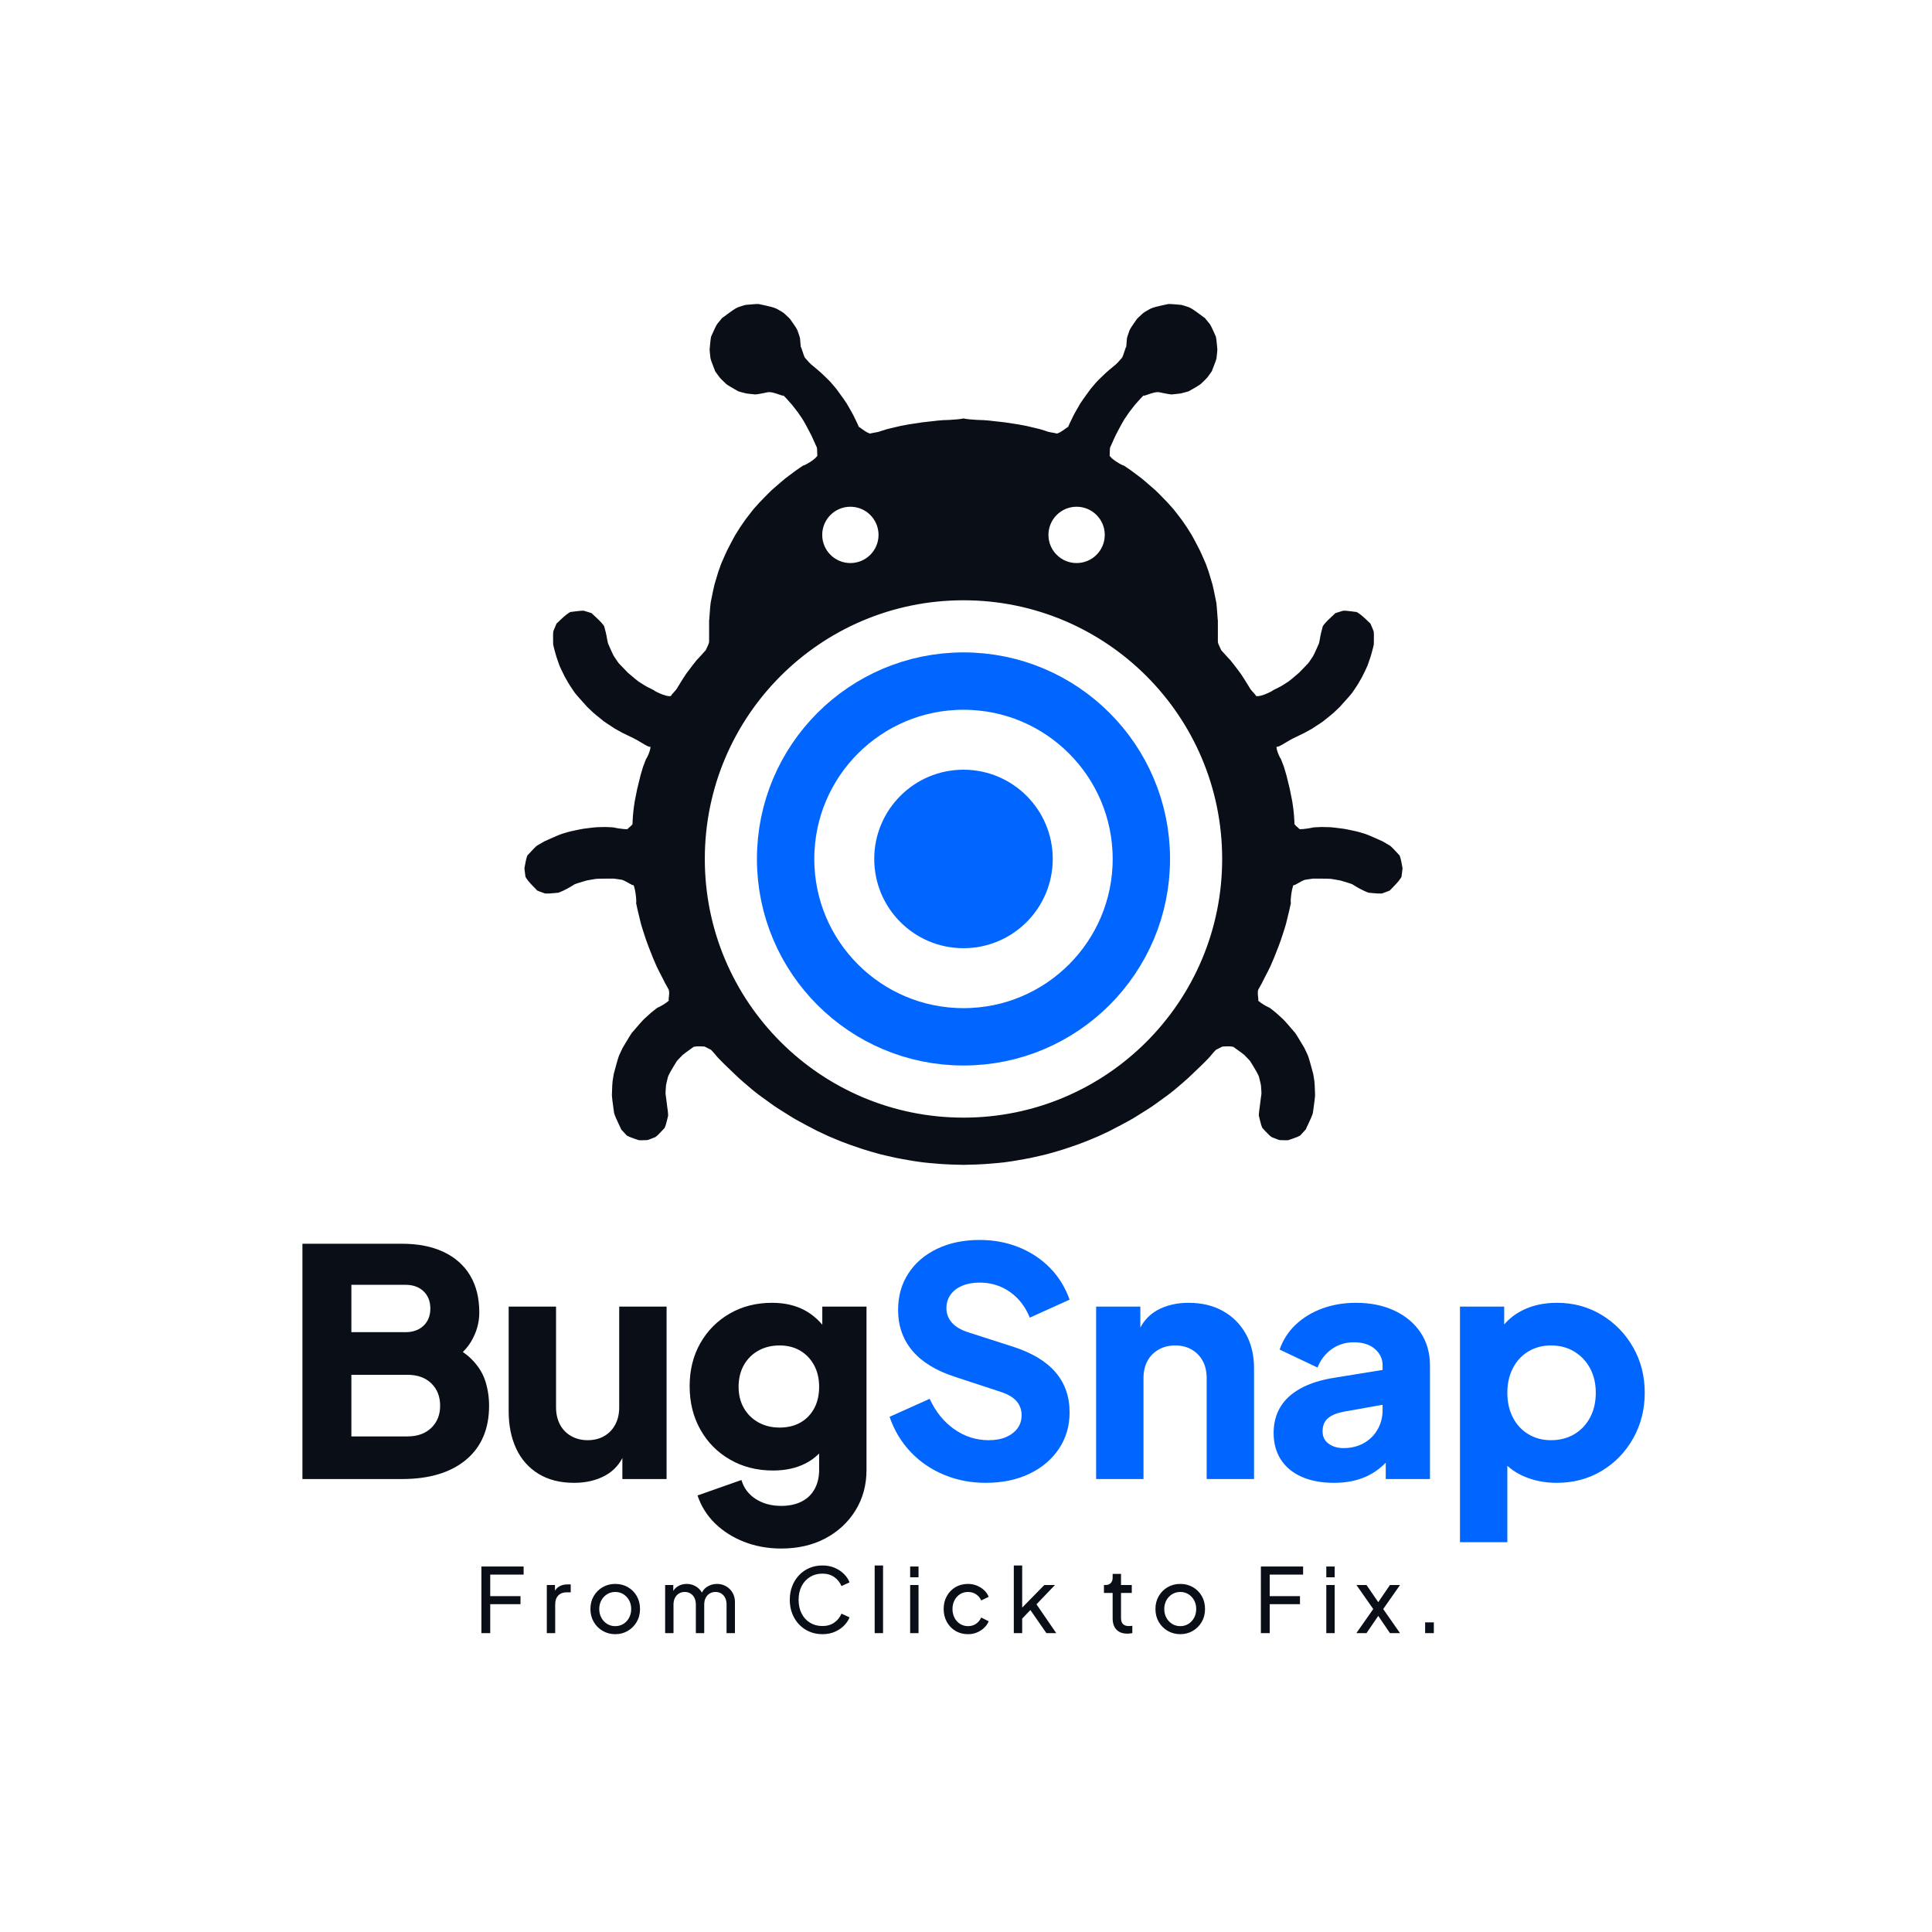
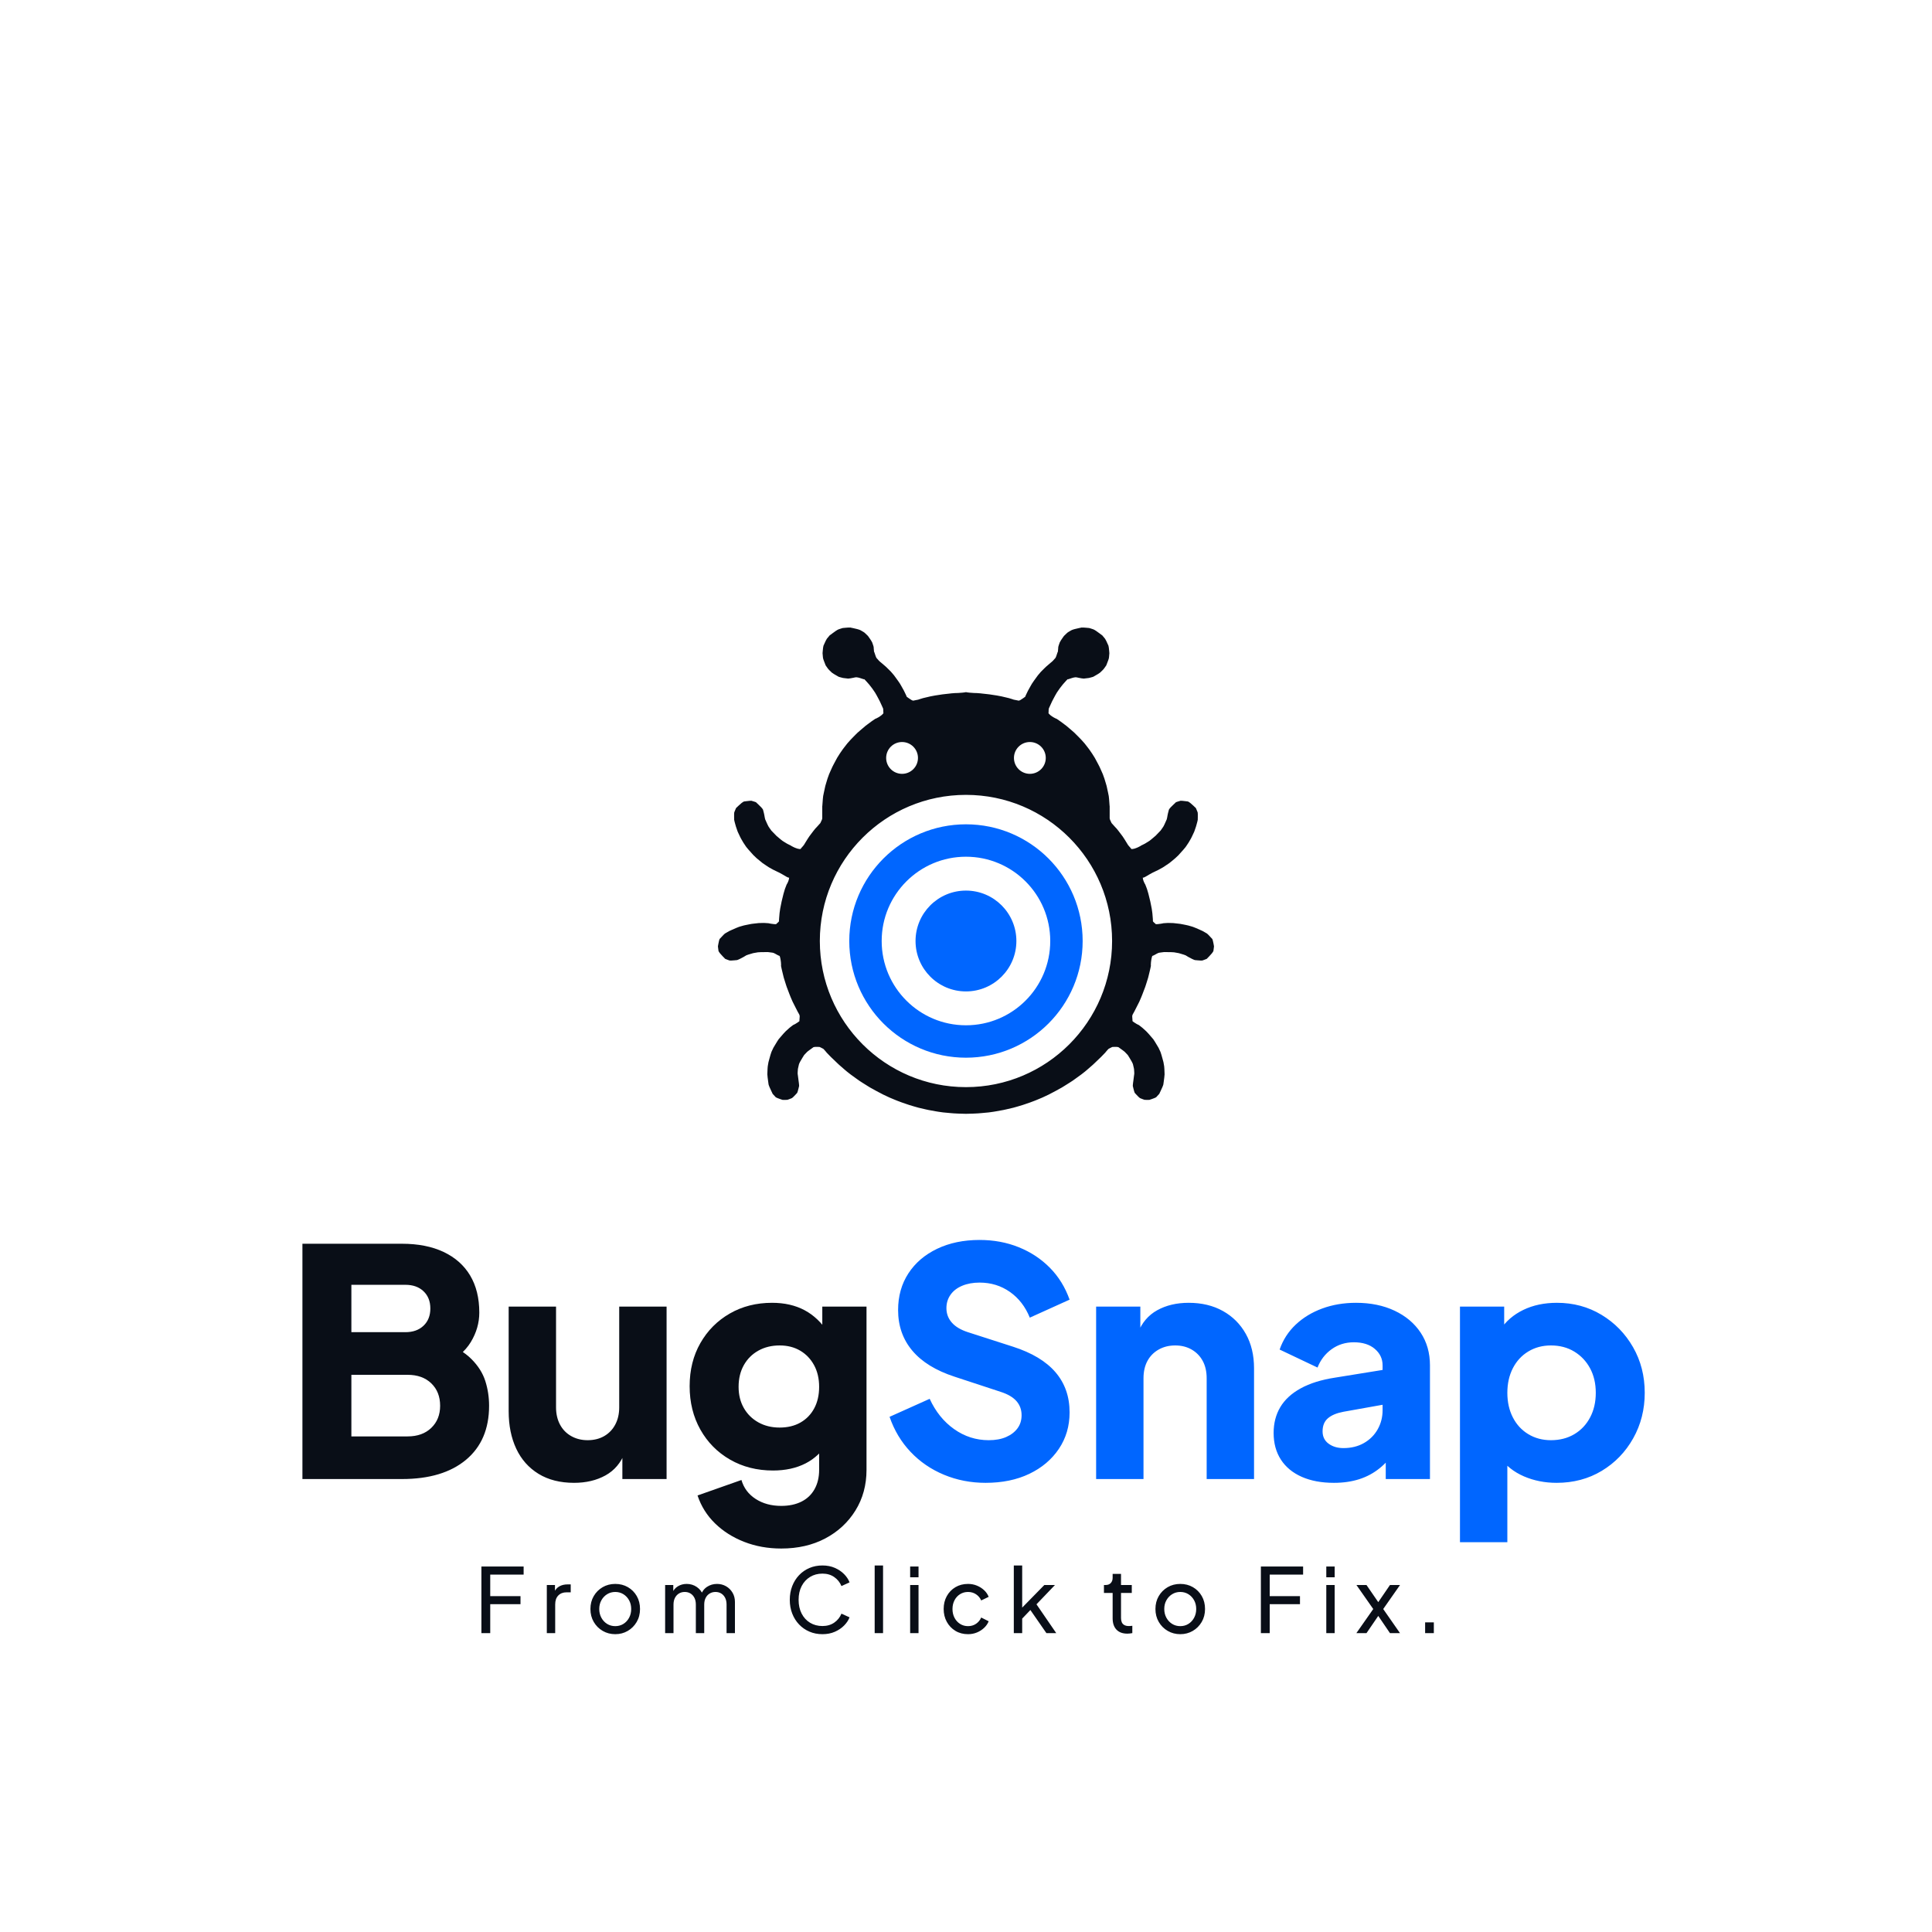
<svg xmlns="http://www.w3.org/2000/svg" viewBox="0 0 1254 1254" width="100%" height="100%">
  <rect width="100%" height="100%" fill="#ffffff" />
-   <g transform="translate(239.7, 75.2) scale(0.61955)">
+   <g transform="translate(409.1, 338.3) scale(0.35)">
    <circle cx="622.5" cy="778.5" r="271" fill="#ffffff" />
    <circle cx="504.0" cy="439.0" r="29.5" fill="#ffffff" />
    <circle cx="741.0" cy="439.0" r="29.5" fill="#ffffff" />
    <circle cx="622.5" cy="778.5" r="186.35" fill="none" stroke="#0066ff" stroke-width="60.1" />
    <circle cx="622.5" cy="778.5" r="93.5" fill="#0066ff" />
    <path d="M622.5,317.0 C616.4,318.5 597.4,319.0 603.7,318.6 C600.6,318.8 591.3,319.6 594.4,319.4 C589.7,319.8 575.7,321.6 580.4,320.9 C575.7,321.6 561.8,323.8 566.4,323.0 C563.4,323.5 554.1,325.4 557.2,324.7 C552.6,325.7 539.0,329.1 543.5,327.9 C540.5,328.7 531.6,331.6 534.6,330.8 C531.6,331.6 522.3,332.9 525.5,332.9 C520.8,333.0 510.7,322.9 513.3,326.8 C513.3,326.8 511.4,322.5 511.4,322.5 C510.1,319.6 505.9,311.2 507.3,314.0 C505.2,309.8 498.0,297.8 500.4,301.7 C497.1,296.4 485.8,281.5 489.6,286.4 C487.7,284.0 481.5,277.0 483.6,279.3 C480.4,275.8 470.1,266.2 473.5,269.4 C470.1,266.2 459.2,257.4 462.8,260.3 C460.5,258.5 455.2,251.5 456.7,254.1 C454.6,250.6 451.8,238.8 452.1,242.9 C451.9,239.9 450.9,230.9 451.5,233.9 C450.9,230.8 447.5,222.1 448.7,225.0 C446.9,220.7 438.3,209.8 441.3,213.3 C439.3,211.0 432.3,205.0 434.7,206.9 C432.3,205.0 424.1,200.7 426.8,202.1 C421.3,199.3 402.9,196.5 409.0,197.2 C404.4,196.7 390.6,198.7 395.2,197.8 C392.1,198.4 383.4,201.6 386.3,200.5 C380.5,202.8 366.4,215.0 370.7,210.6 C368.6,212.8 362.9,220.2 364.7,217.7 C362.0,221.5 357.0,234.6 358.4,230.1 C357.0,234.6 356.5,248.6 356.5,243.9 C356.5,247.0 357.8,256.3 357.3,253.2 C358.0,257.8 364.0,270.4 361.6,266.4 C363.2,269.1 368.9,276.4 367.0,274.0 C368.9,276.4 375.9,282.6 373.5,280.6 C377.1,283.6 389.6,289.9 385.3,288.1 C388.2,289.3 397.3,291.3 394.3,290.7 C397.3,291.3 406.6,291.9 403.5,291.9 C408.2,291.9 421.7,288.4 417.3,289.7 C422.8,288.0 437.3,296.1 433.1,292.1 C436.6,295.3 445.7,306.1 442.7,302.5 C444.7,304.9 450.3,312.4 448.5,309.9 C450.3,312.4 455.5,320.2 453.8,317.6 C457.2,322.9 465.6,339.7 462.8,334.1 C464.9,338.3 470.4,351.2 468.7,346.8 C469.7,349.5 468.8,357.8 469.8,355.2 C467.7,360.8 450.6,368.9 455.6,365.6 C453.0,367.3 445.3,372.7 447.8,370.9 C444.0,373.6 432.8,382.2 436.5,379.3 C431.6,383.2 417.6,395.7 422.2,391.5 C417.6,395.7 404.7,409.4 409.0,404.8 C406.8,407.1 400.7,414.2 402.7,411.8 C399.7,415.4 391.3,426.7 394.1,422.9 C392.2,425.5 387.0,433.3 388.7,430.7 C387.0,433.3 382.1,441.3 383.7,438.6 C380.5,444.0 372.1,460.8 374.9,455.2 C372.8,459.4 367.4,472.4 369.1,468.0 C368.0,470.9 364.9,479.8 365.9,476.8 C364.4,481.3 360.6,494.9 361.8,490.3 C360.2,496.4 356.8,514.8 357.8,508.7 C356.8,514.8 356.0,533.6 356.0,527.3 C356.0,530.5 356.0,539.9 356.0,536.7 C356.0,541.4 356.0,555.5 356.0,550.8 C356.0,553.9 351.1,561.4 353.1,559.1 C350.1,562.6 340.5,573.0 343.6,569.4 C339.5,574.2 328.4,589.4 332.1,584.3 C328.5,589.4 318.9,605.6 322.1,600.2 C320.5,602.8 313.9,608.8 316.7,607.6 C311.0,610.0 293.5,599.5 299.1,602.2 C296.2,600.9 287.9,596.5 290.7,598.0 C287.9,596.5 280.1,591.3 282.7,593.1 C278.8,590.4 268.4,581.0 271.7,584.2 C268.4,581.0 258.8,570.6 261.9,574.2 C259.9,571.8 254.9,563.8 256.5,566.5 C254.1,562.5 248.9,549.4 250.4,553.8 C249.4,550.9 248.1,541.6 248.5,544.7 C248.1,541.6 245.3,532.7 246.5,535.6 C244.1,529.9 229.0,518.6 234.4,521.7 C231.7,520.2 222.5,518.1 225.6,518.5 C221.0,517.9 207.2,520.7 211.7,519.4 C205.7,521.2 193.5,535.6 197.0,530.5 C195.2,533.1 192.3,542.0 193.0,539.0 C191.9,543.4 193.1,557.3 192.4,552.7 C193.1,557.3 197.3,570.8 195.9,566.3 C196.8,569.3 200.1,578.1 198.9,575.2 C200.7,579.6 207.1,592.1 205.0,588.0 C206.4,590.7 211.3,598.7 209.7,596.1 C211.3,598.7 216.7,606.4 214.9,603.9 C218.6,608.9 231.6,622.5 227.1,618.1 C229.4,620.3 236.2,626.7 233.9,624.6 C237.4,627.8 248.5,636.4 244.7,633.6 C248.5,636.4 260.4,643.9 256.4,641.5 C259.1,643.1 267.4,647.5 264.6,646.1 C268.8,648.2 281.5,654.2 277.3,652.3 C282.9,654.8 296.8,665.0 294.2,659.4 C296.2,663.6 288.6,676.9 290.4,672.6 C289.2,675.5 286.0,684.3 287.0,681.3 C286.0,684.3 283.5,693.4 284.3,690.3 C283.1,694.9 279.9,708.6 280.9,704.0 C279.9,708.6 277.3,722.4 278.1,717.8 C277.6,720.9 276.4,730.2 276.8,727.1 C276.2,731.8 275.3,745.8 276.0,741.2 C275.6,743.9 268.5,747.6 271.3,747.2 C266.6,747.9 252.7,745.0 257.3,745.6 C254.2,745.2 244.8,745.0 248.0,745.0 C244.8,745.0 235.5,745.4 238.6,745.2 C233.9,745.5 219.9,747.5 224.6,746.8 C219.9,747.5 206.2,750.7 210.8,749.6 C207.7,750.3 198.8,753.2 201.8,752.2 C195.8,754.2 178.9,762.3 184.5,759.5 C181.7,760.9 173.7,765.9 176.3,764.1 C172.4,766.7 163.7,777.7 166.2,773.7 C163.7,777.7 162.4,791.7 162.5,787.0 C162.4,790.1 164.2,799.2 163.3,796.3 C165.1,802.2 179.7,814.2 174.5,810.8 C177.1,812.5 186.1,815.1 183.1,814.5 C187.6,815.5 201.5,813.1 197.0,814.2 C203.1,812.7 219.2,802.9 213.6,805.7 C217.8,803.6 231.5,800.2 226.9,801.2 C230.0,800.5 239.2,799.2 236.1,799.5 C242.4,798.8 261.1,799.3 254.9,799.0 C258.0,799.2 267.3,800.8 264.2,800.2 C268.6,801.1 278.7,808.8 276.4,805.0 C279.5,810.3 280.4,829.3 279.2,823.2 C279.8,826.3 281.9,835.5 281.2,832.4 C282.2,837.0 285.7,850.6 284.5,846.1 C286.1,852.1 292.2,869.9 290.2,864.0 C292.2,869.9 299.3,887.3 296.9,881.5 C298.1,884.4 301.9,893.0 300.6,890.2 C303.2,895.9 312.1,912.4 309.0,907.0 C310.5,909.7 315.1,917.9 313.5,915.2 C315.5,918.6 312.1,929.2 314.5,926.1 C311.7,929.8 299.0,936.2 302.9,933.6 C300.3,935.3 293.1,941.4 295.5,939.3 C293.1,941.4 286.2,947.8 288.5,945.6 C283.9,949.9 272.2,964.5 275.9,959.5 C272.2,964.5 263.0,980.9 265.9,975.4 C264.5,978.1 260.7,986.7 261.9,983.8 C259.6,989.6 255.2,1007.9 256.5,1001.8 C255.8,1004.8 254.5,1014.1 254.9,1011.0 C254.3,1015.6 254.2,1029.7 254.1,1025.0 C254.3,1031.3 257.4,1049.8 256.2,1043.6 C257.4,1049.7 266.5,1065.8 263.0,1060.7 C264.8,1063.2 271.4,1069.6 269.0,1067.7 C272.5,1070.5 285.9,1073.9 281.4,1073.0 C284.4,1073.6 293.5,1072.7 290.5,1073.2 C293.4,1072.7 301.6,1068.9 299.0,1070.3 C303.0,1068.2 311.4,1057.4 308.9,1061.2 C311.4,1057.4 313.4,1043.9 313.1,1048.5 C313.3,1045.5 311.9,1036.5 312.3,1039.5 C311.7,1034.8 310.0,1021.0 310.4,1025.6 C310.1,1022.6 311.2,1013.3 310.7,1016.4 C311.2,1013.3 313.6,1004.4 312.7,1007.3 C314.6,1001.4 325.2,986.1 321.5,991.1 C323.4,988.6 330.1,982.2 327.8,984.2 C331.3,981.2 342.9,973.4 338.9,975.8 C342.3,973.8 354.1,975.6 350.3,974.8 C352.8,975.4 359.4,979.6 357.4,977.9 C359.7,979.9 365.7,987.2 363.6,984.9 C366.7,988.4 376.8,998.3 373.4,994.9 C377.9,999.4 391.6,1012.2 387.0,1007.9 C391.6,1012.2 406.0,1024.2 401.2,1020.2 C403.6,1022.2 411.1,1027.9 408.6,1026.0 C413.6,1029.8 429.0,1040.6 423.8,1037.0 C426.4,1038.8 434.3,1043.8 431.7,1042.1 C435.6,1044.7 447.7,1052.0 443.6,1049.6 C449.0,1052.8 465.6,1061.6 460.1,1058.6 C462.9,1060.1 471.2,1064.4 468.4,1063.0 C472.6,1065.1 485.4,1070.9 481.2,1069.0 C485.4,1070.9 498.5,1076.1 494.2,1074.4 C497.1,1075.5 505.9,1078.8 502.9,1077.7 C507.3,1079.3 520.7,1083.7 516.3,1082.3 C519.2,1083.2 528.2,1085.9 525.2,1085.0 C528.2,1085.9 537.3,1088.4 534.3,1087.6 C540.3,1089.2 558.7,1093.1 552.6,1091.8 C558.7,1093.1 577.2,1096.1 571.1,1095.1 C574.1,1095.6 583.5,1096.8 580.4,1096.4 C586.6,1097.2 605.3,1098.5 599.0,1098.1 C602.2,1098.3 611.5,1098.7 608.4,1098.6 C613.1,1098.7 627.2,1099.1 622.5,1099.0 C617.8,1099.1 631.9,1098.7 636.6,1098.6 C633.5,1098.7 642.8,1098.3 646.0,1098.1 C639.7,1098.5 658.4,1097.2 664.6,1096.4 C661.5,1096.8 670.9,1095.6 673.9,1095.1 C667.8,1096.1 686.3,1093.1 692.4,1091.8 C686.3,1093.1 704.7,1089.2 710.7,1087.6 C707.7,1088.4 716.8,1085.9 719.8,1085.0 C716.8,1085.9 725.8,1083.2 728.7,1082.3 C724.3,1083.7 737.7,1079.3 742.1,1077.7 C739.1,1078.8 747.9,1075.5 750.8,1074.4 C746.5,1076.1 759.6,1070.9 763.8,1069.0 C759.6,1070.9 772.4,1065.1 776.6,1063.0 C773.8,1064.4 782.1,1060.1 784.9,1058.6 C779.4,1061.6 796.0,1052.8 801.4,1049.6 C797.3,1052.0 809.4,1044.7 813.3,1042.1 C810.7,1043.8 818.6,1038.8 821.2,1037.0 C816.0,1040.6 831.4,1029.8 836.4,1026.0 C833.9,1027.9 841.4,1022.2 843.8,1020.2 C839.0,1024.2 853.4,1012.2 858.0,1007.9 C853.4,1012.2 867.1,999.4 871.6,994.9 C868.2,998.3 878.3,988.4 881.4,984.9 C879.3,987.2 885.3,979.9 887.6,977.9 C885.6,979.6 892.2,975.4 894.7,974.8 C890.9,975.6 902.7,973.8 906.1,975.8 C902.1,973.4 913.7,981.2 917.2,984.2 C914.9,982.2 921.6,988.6 923.5,991.1 C919.8,986.1 930.4,1001.4 932.3,1007.3 C931.4,1004.4 933.8,1013.3 934.3,1016.4 C933.8,1013.3 934.9,1022.6 934.6,1025.6 C935.0,1021.0 933.3,1034.8 932.7,1039.5 C933.1,1036.5 931.7,1045.5 931.9,1048.5 C931.6,1043.9 933.6,1057.4 936.1,1061.2 C933.6,1057.4 942.0,1068.2 946.0,1070.3 C943.4,1068.9 951.6,1072.7 954.5,1073.2 C951.5,1072.7 960.6,1073.6 963.6,1073.0 C959.1,1073.9 972.5,1070.5 976.0,1067.7 C973.6,1069.6 980.2,1063.2 982.0,1060.7 C978.5,1065.8 987.6,1049.7 988.8,1043.6 C987.6,1049.8 990.7,1031.3 990.9,1025.0 C990.8,1029.7 990.7,1015.6 990.1,1011.0 C990.5,1014.1 989.2,1004.8 988.5,1001.8 C989.8,1007.9 985.4,989.6 983.1,983.8 C984.3,986.7 980.5,978.1 979.1,975.4 C982.0,980.9 972.8,964.5 969.1,959.5 C972.8,964.5 961.1,949.9 956.5,945.6 C958.8,947.8 951.9,941.4 949.5,939.3 C951.9,941.4 944.7,935.3 942.1,933.6 C946.0,936.2 933.3,929.8 930.5,926.1 C932.9,929.2 929.5,918.6 931.5,915.2 C929.9,917.9 934.5,909.7 936.0,907.0 C932.9,912.4 941.8,895.9 944.4,890.2 C943.1,893.0 946.9,884.4 948.1,881.5 C945.7,887.3 952.8,869.9 954.8,864.0 C952.8,869.9 958.9,852.1 960.5,846.1 C959.3,850.6 962.8,837.0 963.8,832.4 C963.1,835.5 965.2,826.3 965.8,823.2 C964.6,829.3 965.5,810.3 968.6,805.0 C966.3,808.8 976.4,801.1 980.8,800.2 C977.7,800.8 987.0,799.2 990.1,799.0 C983.9,799.3 1002.6,798.8 1008.9,799.5 C1005.8,799.2 1015.0,800.5 1018.1,801.2 C1013.5,800.2 1027.2,803.6 1031.4,805.7 C1025.8,802.9 1041.9,812.7 1048.0,814.2 C1043.5,813.1 1057.4,815.5 1061.9,814.5 C1058.9,815.1 1067.9,812.5 1070.5,810.8 C1065.3,814.2 1079.9,802.2 1081.7,796.3 C1080.8,799.2 1082.6,790.1 1082.5,787.0 C1082.6,791.7 1081.3,777.7 1078.8,773.7 C1081.3,777.7 1072.6,766.7 1068.7,764.1 C1071.3,765.9 1063.3,760.9 1060.5,759.5 C1066.1,762.3 1049.2,754.2 1043.2,752.2 C1046.2,753.2 1037.3,750.3 1034.2,749.6 C1038.8,750.7 1025.1,747.5 1020.4,746.8 C1025.1,747.5 1011.1,745.5 1006.4,745.2 C1009.5,745.4 1000.2,745.0 997.0,745.0 C1000.2,745.0 990.8,745.2 987.7,745.6 C992.3,745.0 978.4,747.9 973.7,747.2 C976.5,747.6 969.4,743.9 969.0,741.2 C969.7,745.8 968.8,731.8 968.2,727.1 C968.6,730.2 967.4,720.9 966.9,717.8 C967.7,722.4 965.1,708.6 964.1,704.0 C965.1,708.6 961.9,694.9 960.7,690.3 C961.5,693.4 959.0,684.3 958.0,681.3 C959.0,684.3 955.8,675.5 954.6,672.6 C956.4,676.9 948.8,663.6 950.8,659.4 C948.2,665.0 962.1,654.8 967.7,652.3 C963.5,654.2 976.2,648.2 980.4,646.1 C977.6,647.5 985.9,643.1 988.6,641.5 C984.6,643.9 996.5,636.4 1000.3,633.6 C996.5,636.4 1007.6,627.8 1011.1,624.6 C1008.8,626.7 1015.6,620.3 1017.9,618.1 C1013.4,622.5 1026.4,608.9 1030.1,603.9 C1028.3,606.4 1033.7,598.7 1035.3,596.1 C1033.7,598.7 1038.6,590.7 1040.0,588.0 C1037.9,592.1 1044.3,579.6 1046.1,575.2 C1044.9,578.1 1048.2,569.3 1049.1,566.3 C1047.7,570.8 1051.9,557.3 1052.6,552.7 C1051.9,557.3 1053.1,543.4 1052.0,539.0 C1052.7,542.0 1049.8,533.1 1048.0,530.5 C1051.5,535.6 1039.3,521.2 1033.3,519.4 C1037.8,520.7 1024.0,517.9 1019.4,518.5 C1022.5,518.1 1013.3,520.2 1010.6,521.7 C1016.0,518.6 1000.9,529.9 998.5,535.6 C999.7,532.7 996.9,541.6 996.5,544.7 C996.9,541.6 995.6,550.9 994.6,553.8 C996.1,549.4 990.9,562.5 988.5,566.5 C990.1,563.8 985.1,571.8 983.1,574.2 C986.2,570.6 976.6,581.0 973.3,584.2 C976.6,581.0 966.2,590.4 962.3,593.1 C964.9,591.3 957.1,596.5 954.3,598.0 C957.1,596.5 948.8,600.9 945.9,602.2 C951.5,599.5 934.0,610.0 928.3,607.6 C931.1,608.8 924.5,602.8 922.9,600.2 C926.1,605.6 916.5,589.4 912.9,584.3 C916.6,589.4 905.5,574.2 901.4,569.4 C904.5,573.0 894.9,562.6 891.9,559.1 C893.9,561.4 889.0,553.9 889.0,550.8 C889.0,555.5 889.0,541.4 889.0,536.7 C889.0,539.9 889.0,530.5 889.0,527.3 C889.0,533.6 888.2,514.8 887.2,508.7 C888.2,514.8 884.8,496.4 883.2,490.3 C884.4,494.9 880.6,481.3 879.1,476.8 C880.1,479.8 877.0,470.9 875.9,468.0 C877.6,472.4 872.2,459.4 870.1,455.2 C872.9,460.8 864.5,444.0 861.3,438.6 C862.9,441.3 858.0,433.3 856.3,430.7 C858.0,433.3 852.8,425.5 850.9,422.9 C853.7,426.7 845.3,415.4 842.3,411.8 C844.3,414.2 838.2,407.1 836.0,404.8 C840.3,409.4 827.4,395.7 822.8,391.5 C827.4,395.7 813.4,383.2 808.5,379.3 C812.2,382.2 801.0,373.6 797.2,370.9 C799.7,372.7 792.0,367.3 789.4,365.6 C794.4,368.9 777.3,360.8 775.2,355.2 C776.2,357.8 775.3,349.5 776.3,346.8 C774.6,351.2 780.1,338.3 782.2,334.1 C779.4,339.7 787.8,322.9 791.2,317.6 C789.5,320.2 794.7,312.4 796.5,309.9 C794.7,312.4 800.3,304.9 802.3,302.5 C799.3,306.1 808.4,295.3 811.9,292.1 C807.7,296.1 822.2,288.0 827.7,289.7 C823.3,288.4 836.8,291.9 841.5,291.9 C838.4,291.9 847.7,291.3 850.7,290.7 C847.7,291.3 856.8,289.3 859.7,288.1 C855.4,289.9 867.9,283.6 871.5,280.6 C869.1,282.6 876.1,276.4 878.0,274.0 C876.1,276.4 881.8,269.1 883.4,266.4 C881.0,270.4 887.0,257.8 887.7,253.2 C887.2,256.3 888.5,247.0 888.5,243.9 C888.5,248.6 888.0,234.6 886.6,230.1 C888.0,234.6 883.0,221.5 880.3,217.7 C882.1,220.2 876.4,212.8 874.3,210.6 C878.6,215.0 864.5,202.8 858.7,200.5 C861.6,201.6 852.9,198.4 849.8,197.8 C854.4,198.7 840.6,196.7 836.0,197.2 C842.1,196.5 823.7,199.3 818.2,202.1 C820.9,200.7 812.7,205.0 810.3,206.9 C812.7,205.0 805.7,211.0 803.7,213.3 C806.7,209.8 798.1,220.7 796.3,225.0 C797.5,222.1 794.1,230.8 793.5,233.9 C794.1,230.9 793.1,239.9 792.9,242.9 C793.2,238.8 790.4,250.6 788.3,254.1 C789.8,251.5 784.5,258.5 782.2,260.3 C785.8,257.4 774.9,266.2 771.5,269.4 C774.9,266.2 764.6,275.8 761.4,279.3 C763.5,277.0 757.3,284.0 755.4,286.4 C759.2,281.5 747.9,296.4 744.6,301.7 C747.0,297.8 739.8,309.8 737.7,314.0 C739.1,311.2 734.9,319.6 733.6,322.5 C733.6,322.5 731.7,326.8 731.7,326.8 C734.3,322.9 724.2,333.0 719.5,332.9 C722.7,332.9 713.4,331.6 710.4,330.8 C713.4,331.6 704.5,328.7 701.5,327.9 C706.0,329.1 692.4,325.7 687.8,324.7 C690.9,325.4 681.6,323.5 678.6,323.0 C683.2,323.8 669.3,321.6 664.6,320.9 C669.3,321.6 655.3,319.8 650.6,319.4 C653.7,319.6 644.4,318.8 641.3,318.6 C647.6,319.0 628.6,318.5 622.5,317.0 Z M351.5,778.5 A271.0,271.0 0 1,0 893.5,778.5 A271.0,271.0 0 1,0 351.5,778.5 Z M474.5,439.0 A29.5,29.5 0 1,0 533.5,439.0 A29.5,29.5 0 1,0 474.5,439.0 Z M711.5,439.0 A29.5,29.5 0 1,0 770.5,439.0 A29.5,29.5 0 1,0 711.5,439.0 Z" fill="#090e17" fill-rule="evenodd" />
  </g>
  <g id="brand-typography">
    <path d="M196.295 960.0V807.275H260.87Q276.655 807.275 287.93 812.605Q299.205 817.935 305.15 827.878Q311.095 837.82 311.095 851.965Q311.095 862.01 305.56 871.132Q300.025 880.255 287.315 886.405V870.825Q299.41 875.54 305.97 882.1Q312.53 888.66 314.99 896.347Q317.45 904.035 317.45 912.44Q317.45 934.99 302.485 947.495Q287.52 960.0 260.87 960.0ZM228.07 932.325H264.56Q274.195 932.325 279.935 926.79Q285.675 921.255 285.675 912.44Q285.675 903.42 279.935 897.885Q274.195 892.35 264.56 892.35H228.07ZM228.07 864.675H263.125Q270.505 864.675 274.913 860.472Q279.32 856.27 279.32 849.3Q279.32 842.33 274.913 838.128Q270.505 833.925 263.125 833.925H228.07ZM372.595 962.46Q359.065 962.46 349.533 956.618Q340.0 950.775 335.08 940.32Q330.16 929.865 330.16 915.925V848.07H360.91V913.465Q360.91 919.82 363.472 924.638Q366.035 929.455 370.75 932.12Q375.465 934.785 381.41 934.785Q387.56 934.785 392.173 932.12Q396.785 929.455 399.347 924.638Q401.91 919.82 401.91 913.465V848.07H432.66V960.0H403.96V937.86L405.6 942.78Q401.705 952.825 392.992 957.643Q384.28 962.46 372.595 962.46ZM507.075 1005.1Q494.16 1005.1 483.09 1000.795Q472.02 996.49 464.127 988.803Q456.235 981.115 452.75 970.66L481.245 960.615Q483.5 968.405 490.47 972.915Q497.44 977.425 507.075 977.425Q514.66 977.425 520.195 974.658Q525.73 971.89 528.702 966.56Q531.675 961.23 531.675 954.055V928.43L537.62 935.81Q531.88 945.24 522.86 949.852Q513.84 954.465 501.745 954.465Q486.165 954.465 473.865 947.393Q461.565 940.32 454.595 927.918Q447.625 915.515 447.625 899.73Q447.625 883.945 454.595 871.747Q461.565 859.55 473.66 852.58Q485.755 845.61 501.13 845.61Q513.225 845.61 522.245 850.428Q531.265 855.245 537.62 865.085L533.725 872.465V848.07H562.425V954.055Q562.425 968.815 555.25 980.398Q548.075 991.98 535.672 998.54Q523.27 1005.1 507.075 1005.1ZM506.05 926.585Q513.84 926.585 519.58 923.305Q525.32 920.025 528.497 914.08Q531.675 908.135 531.675 900.14Q531.675 892.145 528.395 886.097Q525.115 880.05 519.375 876.668Q513.635 873.285 506.05 873.285Q498.26 873.285 492.212 876.668Q486.165 880.05 482.782 886.097Q479.4 892.145 479.4 900.14Q479.4 907.93 482.782 913.875Q486.165 919.82 492.212 923.203Q498.26 926.585 506.05 926.585Z" fill="#090e17" />
    <path d="M639.71 962.46Q625.36 962.46 612.753 957.233Q600.145 952.005 591.023 942.37Q581.9 932.735 577.39 919.615L603.425 907.93Q609.165 920.435 619.312 927.61Q629.46 934.785 641.76 934.785Q648.32 934.785 653.035 932.735Q657.75 930.685 660.415 927.097Q663.08 923.51 663.08 918.59Q663.08 913.26 659.8 909.467Q656.52 905.675 649.55 903.42L619.62 893.58Q601.375 887.635 592.15 876.668Q582.925 865.7 582.925 850.325Q582.925 836.795 589.587 826.545Q596.25 816.295 608.243 810.555Q620.235 804.815 635.815 804.815Q649.55 804.815 661.235 809.53Q672.92 814.245 681.428 822.855Q689.935 831.465 694.24 843.56L668.41 855.245Q664.105 844.585 655.495 838.538Q646.885 832.49 635.815 832.49Q629.46 832.49 624.54 834.54Q619.62 836.59 616.955 840.382Q614.29 844.175 614.29 849.095Q614.29 854.425 617.775 858.422Q621.26 862.42 628.23 864.675L657.545 874.105Q675.995 880.05 685.118 890.71Q694.24 901.37 694.24 916.745Q694.24 930.07 687.27 940.423Q680.3 950.775 668.102 956.618Q655.905 962.46 639.71 962.46ZM711.46 960.0V848.07H740.16V870.21L738.52 865.29Q742.415 855.245 751.127 850.428Q759.84 845.61 771.525 845.61Q784.235 845.61 793.767 850.94Q803.3 856.27 808.63 865.803Q813.96 875.335 813.96 888.107V960.0H783.21V894.605Q783.21 888.045 780.647 883.33Q778.085 878.615 773.453 875.95Q768.822 873.285 762.793 873.285Q756.765 873.285 752.05 875.95Q747.335 878.615 744.772 883.33Q742.21 888.045 742.21 894.605V960.0ZM865.825 962.46Q853.73 962.46 844.915 958.565Q836.1 954.67 831.385 947.392Q826.67 940.115 826.67 930.07Q826.67 920.64 830.975 913.362Q835.28 906.085 844.197 901.165Q853.115 896.245 866.44 894.195L900.675 888.66V911.21L871.975 916.335Q865.415 917.565 861.93 920.538Q858.445 923.51 858.445 929.045Q858.445 934.17 862.34 937.04Q866.235 939.91 871.975 939.91Q879.56 939.91 885.3 936.63Q891.04 933.35 894.217 927.713Q897.395 922.075 897.395 915.31V886.2Q897.395 879.845 892.372 875.54Q887.35 871.235 878.74 871.235Q870.54 871.235 864.287 875.745Q858.035 880.255 855.165 887.635L830.565 875.95Q833.845 866.52 841.02 859.755Q848.195 852.99 858.24 849.3Q868.285 845.61 880.175 845.61Q894.32 845.61 905.185 850.735Q916.05 855.86 922.097 864.983Q928.145 874.105 928.145 886.2V960.0H899.445V941.96L906.415 940.73Q901.495 948.11 895.55 952.928Q889.605 957.745 882.225 960.102Q874.845 962.46 865.825 962.46ZM947.62 1001.0V848.07H976.32V869.39L973.655 863.24Q979.19 854.835 988.722 850.223Q998.255 845.61 1010.555 845.61Q1026.545 845.61 1039.46 853.4Q1052.375 861.19 1059.96 874.413Q1067.545 887.635 1067.545 904.035Q1067.545 920.23 1060.062 933.555Q1052.58 946.88 1039.665 954.67Q1026.75 962.46 1010.35 962.46Q998.87 962.46 989.132 958.257Q979.395 954.055 973.45 945.855L978.37 939.5V1001.0ZM1006.66 934.785Q1015.27 934.785 1021.83 930.89Q1028.39 926.995 1032.08 920.025Q1035.77 913.055 1035.77 904.035Q1035.77 895.015 1032.08 888.148Q1028.39 881.28 1021.83 877.283Q1015.27 873.285 1006.66 873.285Q998.46 873.285 992.002 877.18Q985.545 881.075 981.957 888.045Q978.37 895.015 978.37 904.035Q978.37 913.055 981.957 920.025Q985.545 926.995 992.002 930.89Q998.46 934.785 1006.66 934.785Z" fill="#0066ff" />
    <path d="M312.466 1060.0V1016.79H339.871V1022.01H318.193V1036.017H337.841V1041.237H318.193V1060.0ZM354.922 1060.0V1028.767H360.214V1034.495L359.634 1033.653Q360.722 1031.0 362.998 1029.688Q365.275 1028.376 368.494 1028.376H370.437V1033.523H367.711Q364.39 1033.523 362.375 1035.575Q360.359 1037.627 360.359 1041.382V1060.0ZM399.35 1060.696Q394.869 1060.696 391.208 1058.572Q387.547 1056.447 385.386 1052.75Q383.226 1049.053 383.226 1044.34Q383.226 1039.657 385.365 1035.988Q387.503 1032.32 391.143 1030.195Q394.782 1028.071 399.35 1028.071Q403.917 1028.071 407.55 1030.173Q411.182 1032.276 413.299 1035.945Q415.416 1039.613 415.416 1044.34Q415.416 1049.096 413.234 1052.793Q411.051 1056.491 407.419 1058.593Q403.787 1060.696 399.35 1060.696ZM399.35 1055.476Q402.293 1055.476 404.628 1054.026Q406.962 1052.576 408.325 1050.039Q409.688 1047.501 409.688 1044.34Q409.688 1041.179 408.325 1038.692Q406.962 1036.206 404.628 1034.748Q402.293 1033.291 399.35 1033.291Q396.406 1033.291 394.065 1034.748Q391.723 1036.206 390.338 1038.692Q388.953 1041.179 388.953 1044.34Q388.953 1047.501 390.338 1050.039Q391.723 1052.576 394.065 1054.026Q396.406 1055.476 399.35 1055.476ZM431.714 1060.0V1028.767H437.006V1035.132L436.267 1034.161Q437.398 1031.203 439.957 1029.637Q442.516 1028.071 445.706 1028.071Q449.389 1028.071 452.311 1030.094Q455.233 1032.117 456.335 1035.393L454.798 1035.495Q456.059 1031.826 458.938 1029.949Q461.816 1028.071 465.397 1028.071Q468.602 1028.071 471.241 1029.579Q473.88 1031.087 475.453 1033.74Q477.026 1036.394 477.026 1039.773V1060.0H471.589V1041.498Q471.589 1038.902 470.661 1037.09Q469.733 1035.277 468.123 1034.284Q466.514 1033.291 464.382 1033.291Q462.309 1033.291 460.649 1034.284Q458.988 1035.277 458.039 1037.112Q457.089 1038.946 457.089 1041.498V1060.0H451.651V1041.498Q451.651 1038.902 450.723 1037.09Q449.795 1035.277 448.186 1034.284Q446.576 1033.291 444.445 1033.291Q442.328 1033.291 440.689 1034.284Q439.051 1035.277 438.101 1037.112Q437.151 1038.946 437.151 1041.498V1060.0ZM533.823 1060.696Q529.226 1060.696 525.362 1059.036Q521.498 1057.376 518.649 1054.381Q515.799 1051.387 514.212 1047.327Q512.624 1043.267 512.624 1038.409Q512.624 1033.552 514.204 1029.485Q515.785 1025.418 518.634 1022.409Q521.483 1019.4 525.348 1017.747Q529.212 1016.094 533.823 1016.094Q538.303 1016.094 541.87 1017.66Q545.437 1019.226 547.895 1021.727Q550.353 1024.228 551.411 1027.071L546.162 1029.463Q544.669 1025.852 541.479 1023.62Q538.289 1021.386 533.823 1021.386Q529.299 1021.386 525.79 1023.533Q522.281 1025.678 520.316 1029.492Q518.351 1033.305 518.351 1038.409Q518.351 1043.47 520.316 1047.312Q522.281 1051.155 525.79 1053.279Q529.299 1055.403 533.823 1055.403Q538.289 1055.403 541.479 1053.192Q544.669 1050.981 546.162 1047.37L551.411 1049.763Q550.353 1052.562 547.895 1055.063Q545.437 1057.564 541.87 1059.13Q538.303 1060.696 533.823 1060.696ZM567.724 1060.0V1016.094H573.161V1060.0ZM590.75 1060.0V1028.767H596.187V1060.0ZM590.75 1023.75V1016.79H596.187V1023.75ZM628.319 1060.696Q623.694 1060.696 620.134 1058.543Q616.574 1056.389 614.537 1052.685Q612.5 1048.98 612.5 1044.325Q612.5 1039.671 614.53 1035.995Q616.56 1032.32 620.127 1030.195Q623.694 1028.071 628.319 1028.071Q631.379 1028.071 634.047 1029.159Q636.715 1030.246 638.73 1032.117Q640.746 1033.987 641.717 1036.466L636.874 1038.801Q635.801 1036.336 633.532 1034.813Q631.263 1033.291 628.319 1033.291Q625.448 1033.291 623.157 1034.719Q620.866 1036.148 619.547 1038.663Q618.227 1041.179 618.227 1044.383Q618.227 1047.544 619.547 1050.06Q620.866 1052.576 623.157 1054.026Q625.448 1055.476 628.319 1055.476Q631.277 1055.476 633.518 1053.954Q635.758 1052.431 636.874 1049.879L641.717 1052.315Q640.76 1054.707 638.745 1056.607Q636.729 1058.506 634.061 1059.601Q631.393 1060.696 628.319 1060.696ZM658.03 1060.0V1016.094H663.467V1046.181L661.263 1045.703L677.851 1028.767H684.753L672.747 1041.31L685.565 1060.0H679.185L667.44 1043.064L670.79 1042.919L661.713 1052.431L663.467 1048.473V1060.0ZM731.719 1060.348Q727.151 1060.348 724.665 1057.745Q722.178 1055.142 722.178 1050.358V1033.915H716.537V1028.767H717.697Q719.785 1028.767 720.982 1027.484Q722.178 1026.2 722.178 1024.112V1021.575H727.615V1028.767H734.604V1033.915H727.615V1050.213Q727.615 1051.793 728.108 1052.953Q728.601 1054.113 729.754 1054.765Q730.907 1055.418 732.792 1055.418Q733.241 1055.418 733.85 1055.36Q734.459 1055.302 734.952 1055.244V1060.0Q734.213 1060.159 733.285 1060.254Q732.357 1060.348 731.719 1060.348ZM766.084 1060.696Q761.603 1060.696 757.942 1058.572Q754.281 1056.447 752.12 1052.75Q749.96 1049.053 749.96 1044.34Q749.96 1039.657 752.099 1035.988Q754.237 1032.32 757.877 1030.195Q761.516 1028.071 766.084 1028.071Q770.651 1028.071 774.284 1030.173Q777.916 1032.276 780.033 1035.945Q782.15 1039.613 782.15 1044.34Q782.15 1049.096 779.968 1052.793Q777.785 1056.491 774.153 1058.593Q770.521 1060.696 766.084 1060.696ZM766.084 1055.476Q769.027 1055.476 771.362 1054.026Q773.696 1052.576 775.059 1050.039Q776.422 1047.501 776.422 1044.34Q776.422 1041.179 775.059 1038.692Q773.696 1036.206 771.362 1034.748Q769.027 1033.291 766.084 1033.291Q763.14 1033.291 760.799 1034.748Q758.457 1036.206 757.072 1038.692Q755.687 1041.179 755.687 1044.34Q755.687 1047.501 757.072 1050.039Q758.457 1052.576 760.799 1054.026Q763.14 1055.476 766.084 1055.476ZM818.4 1060.0V1016.79H845.805V1022.01H824.127V1036.017H843.775V1041.237H824.127V1060.0ZM860.856 1060.0V1028.767H866.293V1060.0ZM860.856 1023.75V1016.79H866.293V1023.75ZM880.387 1060.0 891.335 1044.369 880.416 1028.767H886.941L896.25 1042.324H892.93L902.195 1028.767H908.72L897.802 1044.369L908.691 1060.0H902.181L892.959 1046.443H896.221L886.956 1060.0ZM925.004 1060.0V1053.04H930.659V1060.0Z" fill="#090e17" />
  </g>
</svg>
